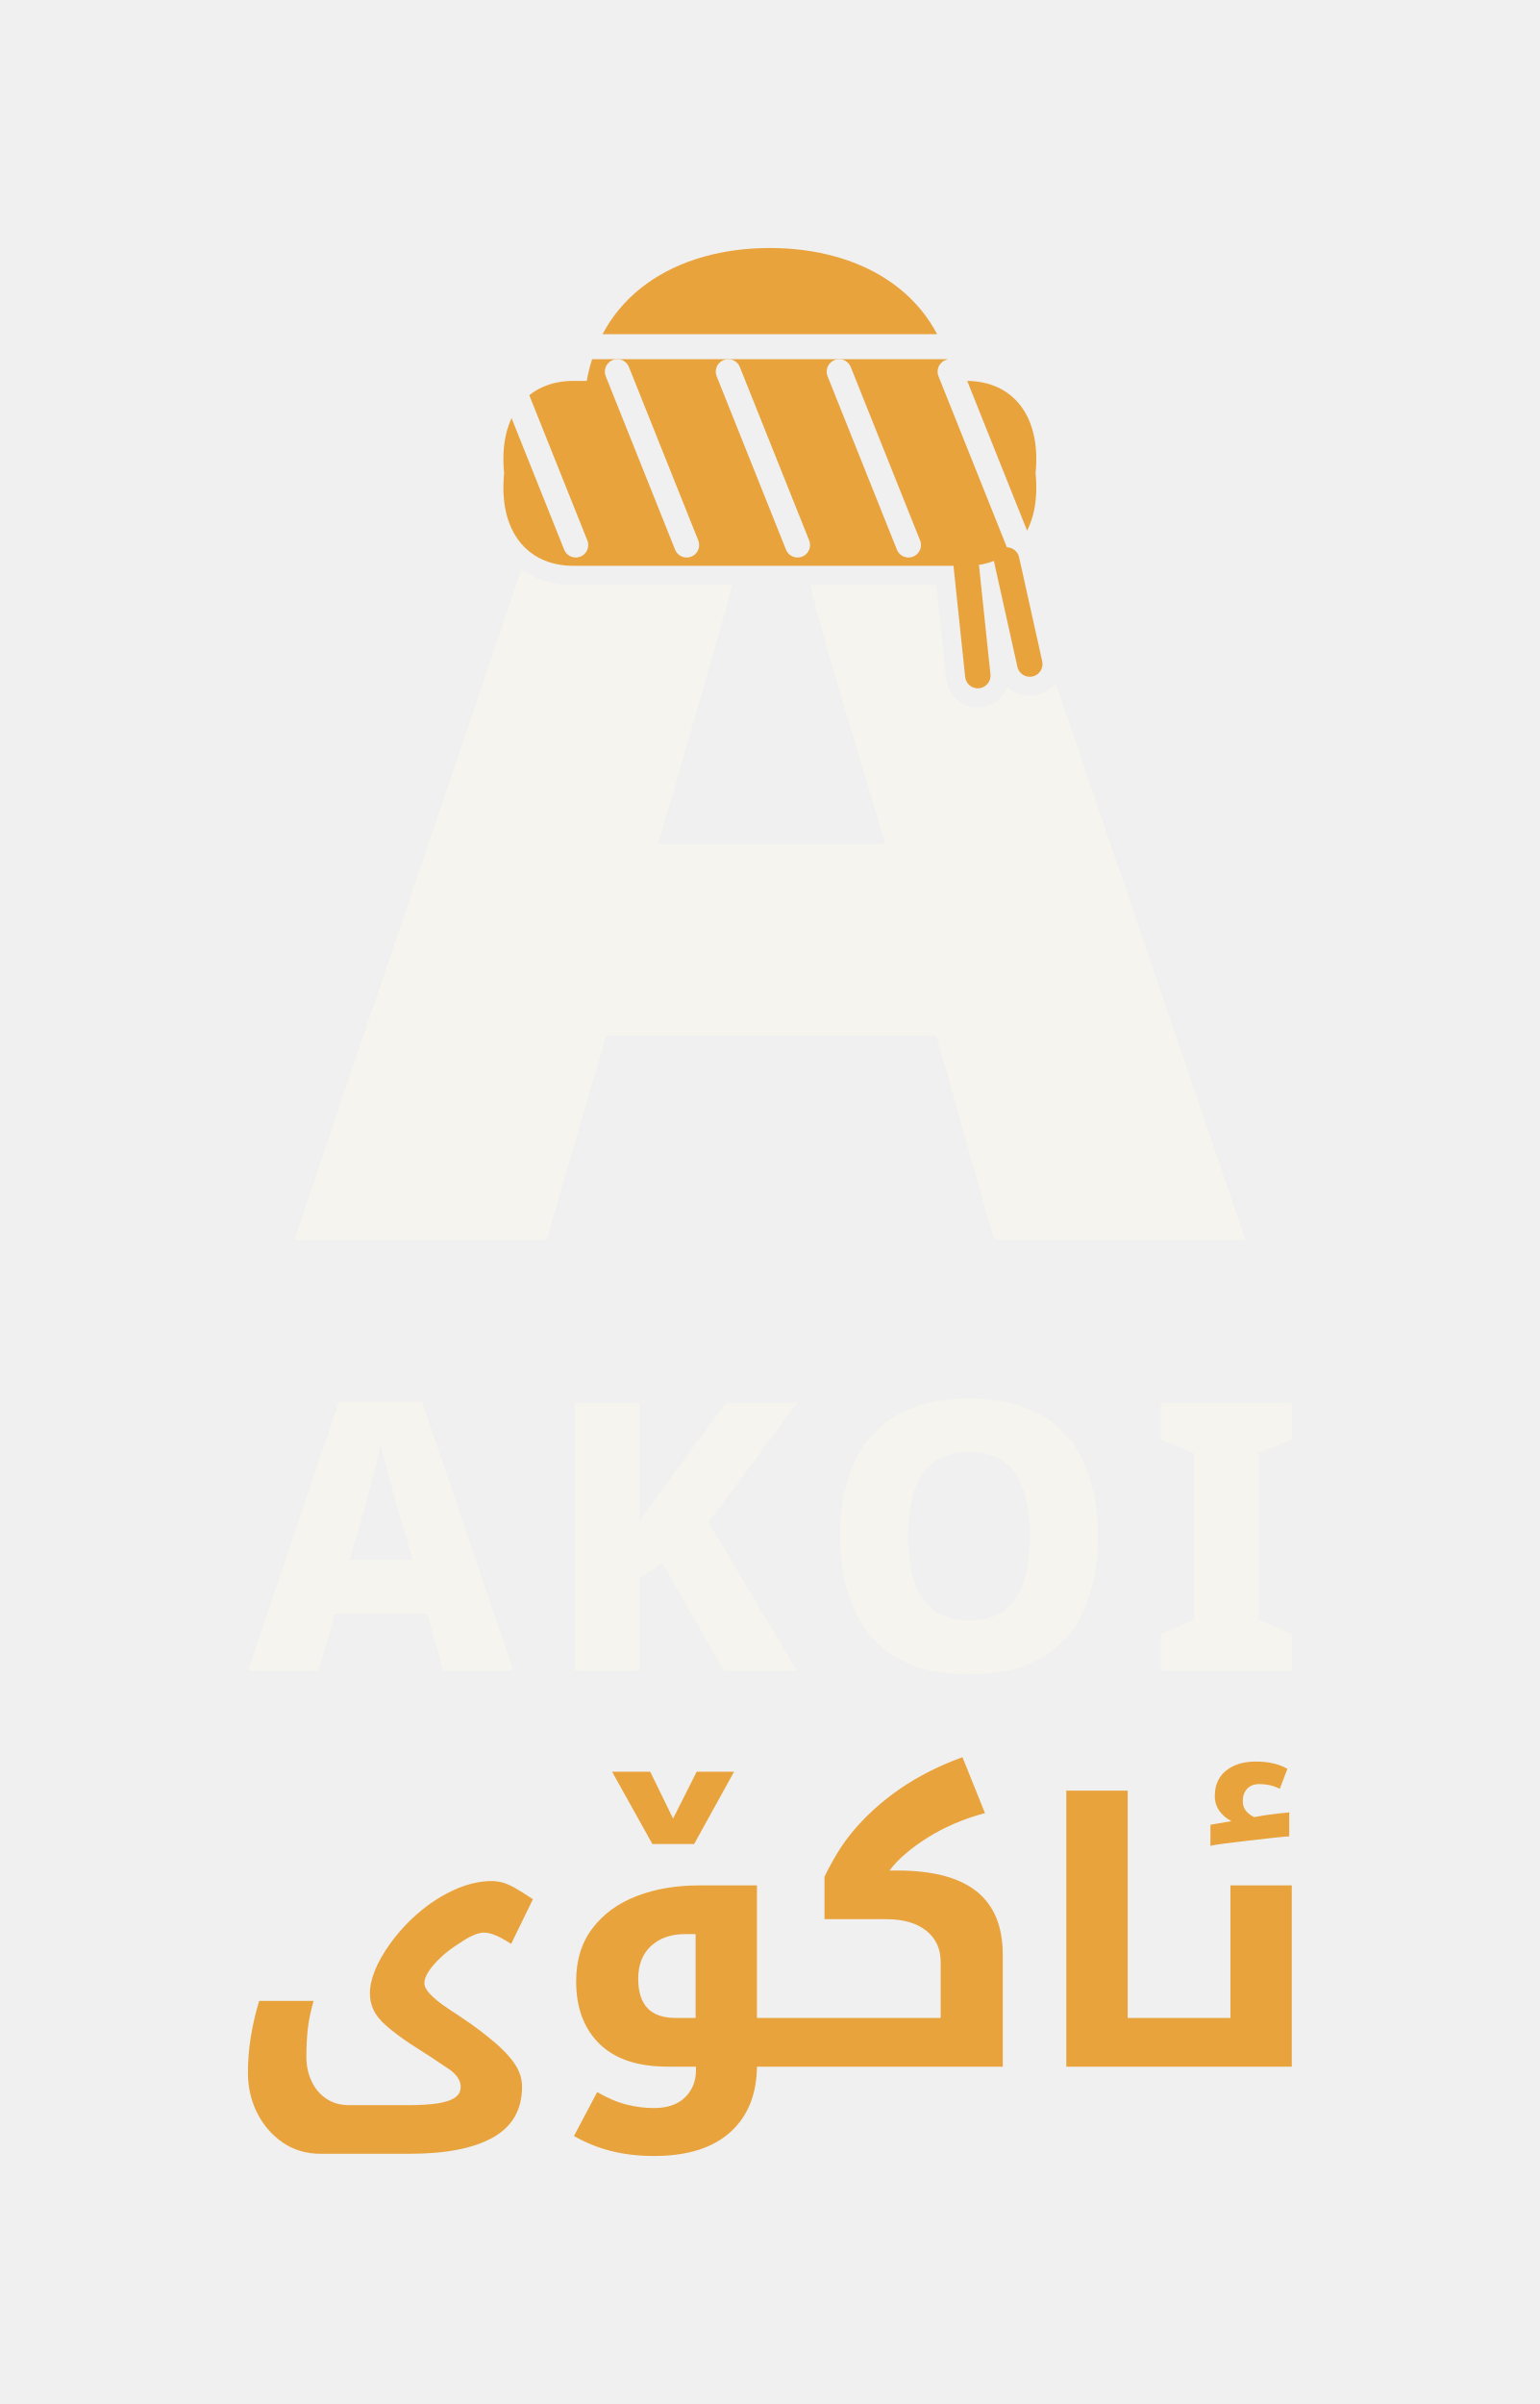
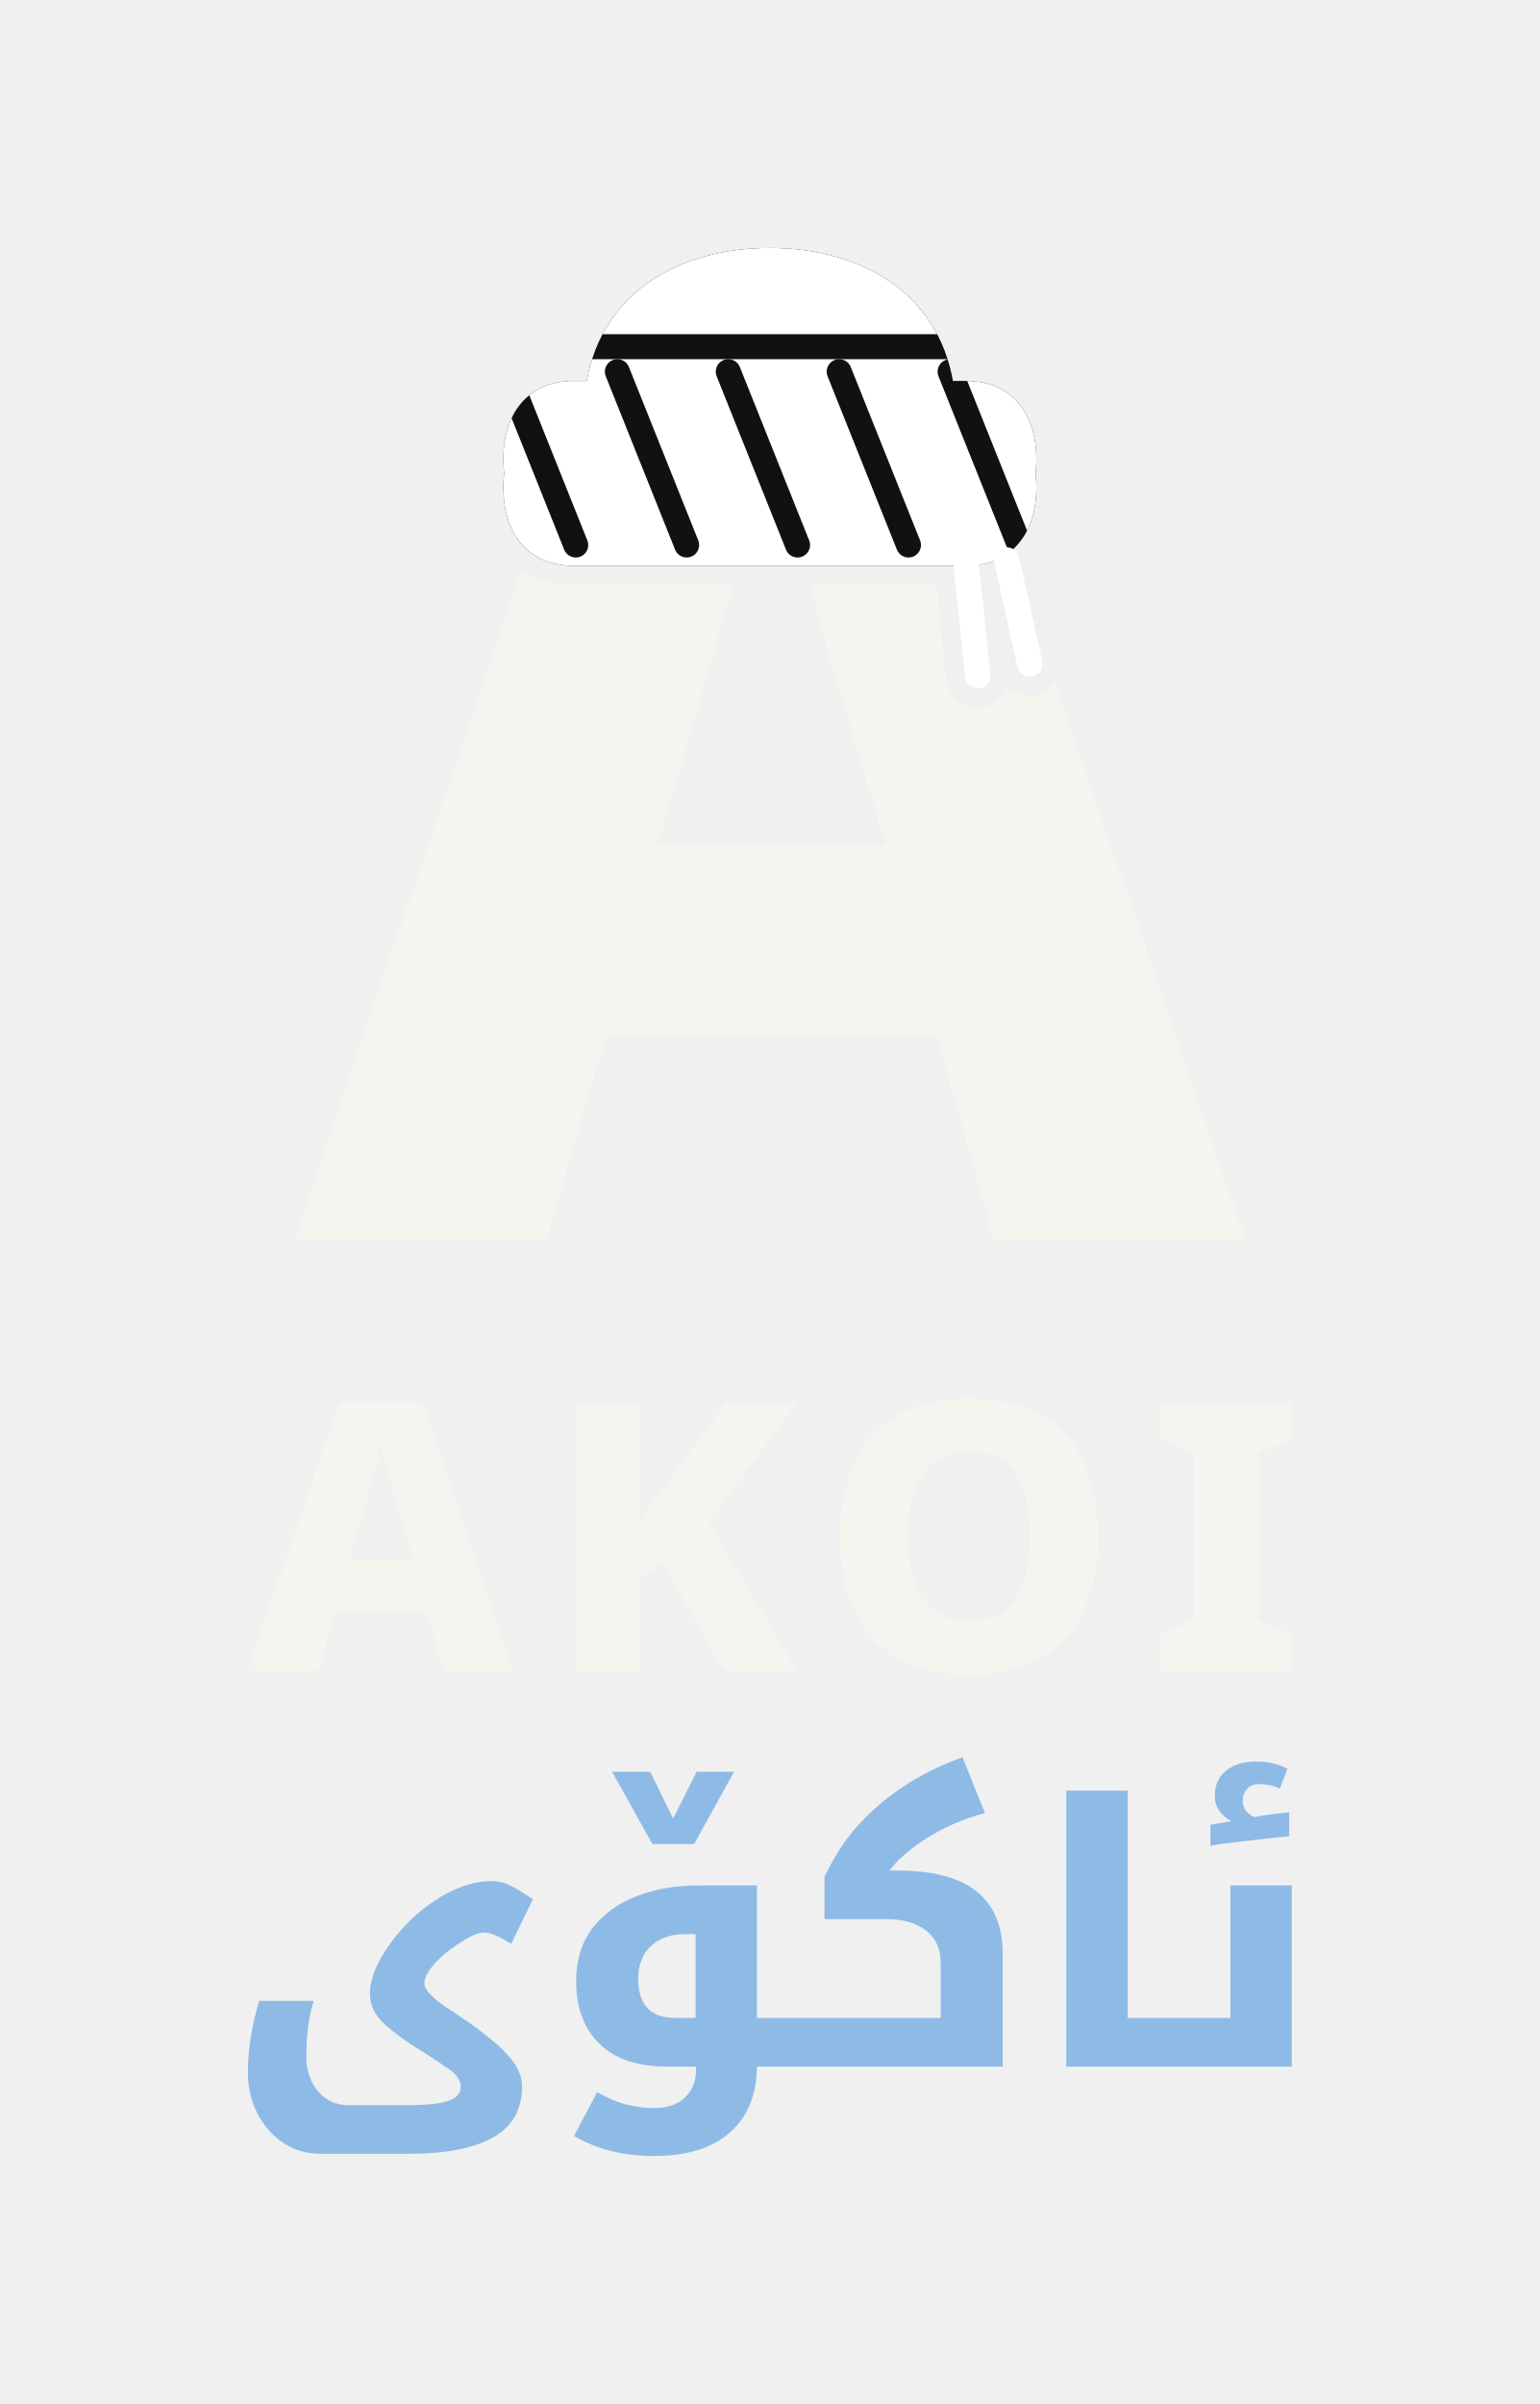
<svg xmlns="http://www.w3.org/2000/svg" viewBox="0 0 410.49 640.72" width="410.49" height="640.72" role="img" aria-label="ئاکۆی — Akoi">
  <defs>
    <mask id="ka6" maskUnits="userSpaceOnUse" x="-2" y="-2" width="4" height="4">
      <rect x="-2" y="-2" width="4" height="4" fill="white" />
      <path transform="translate(0 0.30) scale(1.2) translate(0 -0.30)" d="M-0.23 0.22 C-0.235 0.17 -0.21 0.14 -0.17 0.14 L0.17 0.14 C0.21 0.14 0.235 0.17 0.23 0.22 C0.235 0.27 0.21 0.30 0.17 0.30 L-0.17 0.30 C-0.21 0.30 -0.235 0.27 -0.23 0.22 Z M-0.16 0.15 C-0.15 0.065 -0.08 0.025 0 0.025 C0.08 0.025 0.15 0.065 0.16 0.15 Z" fill="black" stroke="black" stroke-width="0.033" stroke-linejoin="round" />
      <g transform="translate(0 0.30) scale(1.2) translate(0 -0.30)">
        <path d="M0.205 0.295 L0.225 0.385" stroke="black" stroke-width="0.055" stroke-linecap="round" fill="none" />
        <path d="M0.17 0.30 L0.18 0.395" stroke="black" stroke-width="0.055" stroke-linecap="round" fill="none" />
      </g>
      <rect x="-2" y="-2" width="4" height="2.12" fill="black" />
    </mask>
    <mask id="kw6" maskUnits="userSpaceOnUse" x="-2" y="-2" width="4" height="4">
      <rect x="-2" y="-2" width="4" height="4" fill="white" />
      <g transform="translate(0 0.30) scale(1.2) translate(0 -0.30)">
        <path d="M-0.25 0.142 L0.25 0.142" stroke="black" stroke-width="0.018" stroke-linecap="round" fill="none" />
        <path d="M-0.19 0.16 L-0.14 0.285" stroke="black" stroke-width="0.018" stroke-linecap="round" fill="none" />
        <path d="M-0.11 0.16 L-0.06 0.285" stroke="black" stroke-width="0.018" stroke-linecap="round" fill="none" />
        <path d="M-0.03 0.16 L0.02 0.285" stroke="black" stroke-width="0.018" stroke-linecap="round" fill="none" />
        <path d="M0.05 0.16 L0.10 0.285" stroke="black" stroke-width="0.018" stroke-linecap="round" fill="none" />
        <path d="M0.13 0.16 L0.18 0.285" stroke="black" stroke-width="0.018" stroke-linecap="round" fill="none" />
      </g>
    </mask>
  </defs>
  <g transform="translate(205.246 73.797) scale(256.6845)">
    <path d="M0.233 1.0 0.173 0.788H-0.17L-0.232 1.0H-0.494L-0.155 0.0H0.153L0.494 1.0ZM0.061 0.392Q0.054 0.367 0.043 0.324Q0.031 0.28 0.019 0.235Q0.007 0.19 0.0 0.159Q-0.006 0.19 -0.017 0.236Q-0.029 0.282 -0.04 0.324Q-0.052 0.367 -0.059 0.392L-0.116 0.589H0.12Z" fill="#F6F4EF" mask="url(#ka6)" />
    <g transform="translate(0 0.30) scale(1.2) translate(0 -0.30)">
-       <path d="M-0.23 0.22 C-0.235 0.17 -0.21 0.14 -0.17 0.14 L0.17 0.14 C0.21 0.14 0.235 0.17 0.23 0.22 C0.235 0.27 0.21 0.30 0.17 0.30 L-0.17 0.30 C-0.21 0.30 -0.235 0.27 -0.23 0.22 Z M-0.16 0.15 C-0.15 0.065 -0.08 0.025 0 0.025 C0.08 0.025 0.15 0.065 0.16 0.15 Z" fill="#E8A33D" mask="url(#kw6)" />
-       <path d="M0.205 0.295 L0.225 0.385" stroke="#E8A33D" stroke-width="0.022" stroke-linecap="round" fill="none" />
-       <path d="M0.17 0.30 L0.18 0.395" stroke="#E8A33D" stroke-width="0.022" stroke-linecap="round" fill="none" />
+       <path d="M-0.23 0.22 C-0.235 0.17 -0.21 0.14 -0.17 0.14 L0.17 0.14 C0.21 0.14 0.235 0.17 0.23 0.22 C0.235 0.27 0.21 0.30 0.17 0.30 L-0.17 0.30 C-0.21 0.30 -0.235 0.27 -0.23 0.22 Z M-0.16 0.15 C-0.15 0.065 -0.08 0.025 0 0.025 C0.08 0.025 0.15 0.065 0.16 0.15 Z" fill="#111111" />
+       <path d="M-0.23 0.22 C-0.235 0.17 -0.21 0.14 -0.17 0.14 L0.17 0.14 C0.21 0.14 0.235 0.17 0.23 0.22 C0.235 0.27 0.21 0.30 0.17 0.30 L-0.17 0.30 C-0.21 0.30 -0.235 0.27 -0.23 0.22 Z M-0.16 0.15 C-0.15 0.065 -0.08 0.025 0 0.025 C0.08 0.025 0.15 0.065 0.16 0.15 Z" fill="#FFFFFF" mask="url(#kw6)" />
+       <path d="M0.205 0.295 L0.225 0.385" stroke="#FFFFFF" stroke-width="0.022" stroke-linecap="round" fill="none" />
+       <path d="M0.17 0.30 L0.18 0.395" stroke="#FFFFFF" stroke-width="0.022" stroke-linecap="round" fill="none" />
    </g>
  </g>
  <path fill="#F6F4EF" transform="translate(66.096 445.283) scale(1)" d="M52.1 0.0 47.8 -15.2H23.2L18.8 0.0H0.0L24.3 -71.7H46.4L70.8 0.0ZM39.8 -43.6Q39.3 -45.4 38.45 -48.5Q37.6 -51.6 36.75 -54.85Q35.9 -58.1 35.4 -60.3Q35.0 -58.1 34.15 -54.8Q33.3 -51.5 32.5 -48.45Q31.7 -45.4 31.2 -43.6L27.1 -29.5H44.0ZM146.4 0.0H126.9L110.5 -28.7L104.4 -24.7V0.0H87.2V-71.4H104.4V-39.6Q105.8 -41.8 107.35 -44.0Q108.9 -46.2 110.4 -48.3L127.5 -71.4H146.5L122.8 -39.6ZM226.6 -35.8Q226.6 -24.7 223.0 -16.45Q219.4 -8.2 211.8 -3.6Q204.2 1.0 192.2 1.0Q180.4 1.0 172.8 -3.6Q165.2 -8.2 161.55 -16.5Q157.9 -24.8 157.9 -35.9Q157.9 -47.0 161.55 -55.25Q165.2 -63.5 172.85 -68.0Q180.5 -72.5 192.3 -72.5Q204.2 -72.5 211.8 -67.95Q219.4 -63.4 223.0 -55.15Q226.6 -46.9 226.6 -35.8ZM176.0 -35.8Q176.0 -28.9 177.65 -23.85Q179.3 -18.8 182.9 -16.1Q186.5 -13.4 192.2 -13.4Q198.1 -13.4 201.65 -16.1Q205.2 -18.8 206.85 -23.85Q208.5 -28.9 208.5 -35.8Q208.5 -46.3 204.8 -52.3Q201.1 -58.3 192.3 -58.3Q186.5 -58.3 182.9 -55.6Q179.3 -52.9 177.65 -47.85Q176.0 -42.8 176.0 -35.8ZM278.3 0.0H243.4V-9.8L252.2 -13.5V-58.0L243.4 -61.6V-71.4H278.3V-61.6L269.5 -58.0V-13.5L278.3 -9.8Z" />
-   <path fill="#E8A33D" transform="translate(59.804 550.806) scale(0.968)" d="M26.6 24.0Q20.6 24.0 16.1 20.9Q11.6 17.8 9.05 12.75Q6.5 7.7 6.5 1.6Q6.5 -3.2 7.3 -8.2Q8.1 -13.2 9.6 -18.1H24.6Q23.4 -14.0 23.0 -10.45Q22.6 -6.9 22.6 -2.6Q22.6 0.9 24.0 3.95Q25.4 7.0 28.05 8.8Q30.7 10.6 34.3 10.6H50.8Q55.3 10.6 58.5 10.15Q61.7 9.7 63.4 8.6Q65.1 7.5 65.1 5.6Q65.1 4.5 64.6 3.55Q64.1 2.6 63.15 1.7Q62.2 0.8 60.7 -0.1Q59.1 -1.2 56.75 -2.75Q54.4 -4.3 51.2 -6.3Q46.9 -9.2 44.45 -11.4Q42.0 -13.6 41.05 -15.7Q40.1 -17.8 40.1 -20.2Q40.1 -23.1 41.5 -26.55Q42.9 -30.0 45.7 -33.9Q49.5 -39.1 54.2 -42.95Q58.9 -46.8 63.95 -48.95Q69.0 -51.1 73.6 -51.1Q75.1 -51.1 76.6 -50.7Q78.1 -50.3 80.05 -49.2Q82.0 -48.1 85.0 -46.1L79.0 -33.8Q77.6 -34.7 76.3 -35.4Q75.0 -36.1 73.8 -36.5Q72.6 -36.9 71.4 -36.9Q70.3 -36.9 68.65 -36.2Q67.0 -35.5 64.8 -34.0Q61.9 -32.2 59.7 -30.15Q57.5 -28.1 56.3 -26.25Q55.1 -24.4 55.1 -23.0Q55.1 -21.6 56.7 -19.95Q58.3 -18.3 60.45 -16.8Q62.6 -15.3 64.2 -14.3Q66.0 -13.1 68.0 -11.7Q70.0 -10.3 72.5 -8.3Q77.3 -4.5 79.65 -1.25Q82.0 2.0 82.0 5.5Q82.0 15.0 74.0 19.5Q66.0 24.0 50.9 24.0ZM140.4 -81.2 129.4 -61.3H117.9L106.8 -81.2H117.3L123.6 -68.3L130.1 -81.2ZM160.3 -13.4Q160.8 -13.4 160.8 -13.0V-0.5Q160.8 0.0 160.3 0.0H142.2Q141.7 0.0 141.7 -0.5V-13.0Q141.7 -13.4 142.2 -13.4ZM118.4 24.6Q111.8 24.6 106.4 23.2Q101 21.8 96.3 19.1L102.7 7.0Q107 9.5 110.8 10.45Q114.6 11.4 118.3 11.4Q123.9 11.4 126.9 8.45Q129.9 5.5 129.9 1.0V0.0H122.1Q109.7 0.0 103.3 -6.3Q96.9 -12.6 96.9 -23.5Q96.9 -32.2 101.4 -38.1Q105.9 -44.0 113.55 -46.95Q121.2 -49.9 130.7 -49.9H146.7V-0.4Q146.7 11.4 139.4 18.0Q132.1 24.6 118.4 24.6ZM129.8 -13.4V-36.5H127Q121.1 -36.5 117.55 -33.25Q114 -30.0 114 -24.2Q114 -18.8 116.55 -16.1Q119.1 -13.4 124.4 -13.4ZM159.2 0.0Q158.7 0.0 158.7 -0.5V-13.0Q158.7 -13.4 159.2 -13.4H197.3V-28.8Q197.3 -34.3 193.3 -37.45Q189.3 -40.6 182.3 -40.6H165.3V-52.3Q167 -55.8 168.9 -58.9Q170.8 -62.0 173.2 -64.9Q178.8 -71.5 186.25 -76.6Q193.7 -81.7 203.3 -85.2L209.5 -69.8Q205.3 -68.7 201.3 -67.0Q197.3 -65.3 193.85 -63.15Q190.4 -61.0 187.7 -58.7Q185 -56.4 183.2 -54.0H185.3Q200 -54.0 207.2 -48.25Q214.4 -42.5 214.4 -30.8V0.0ZM261.1 -13.4Q261.6 -13.4 261.6 -13.0V-0.5Q261.6 0.0 261.1 0.0H231.9V-76.0H248.8V-13.4ZM271.6 -66.6 277.4 -67.6Q275.5 -68.5 274.15 -70.3Q272.8 -72.1 272.8 -74.5Q272.8 -79.0 275.9 -81.5Q279.0 -84.0 284.1 -84.0Q289.3 -84.0 292.8 -82.0L290.7 -76.5Q289.3 -77.2 287.9 -77.5Q286.5 -77.8 285.1 -77.8Q282.9 -77.8 281.7 -76.5Q280.5 -75.2 280.5 -73.1Q280.5 -71.5 281.4 -70.4Q282.3 -69.3 283.7 -68.7Q285.8 -69.1 287.55 -69.35Q289.3 -69.6 290.8 -69.75Q292.3 -69.9 293.3 -70.0V-63.4Q291.5 -63.3 288.4 -62.95Q285.3 -62.6 281.85 -62.2Q278.4 -61.8 275.6 -61.45Q272.8 -61.1 271.6 -60.8ZM260.1 0.0Q259.6 0.0 259.6 -0.5V-13.0Q259.6 -13.4 260.1 -13.4H277.1V-49.9H294.0V0.0Z" />
+   <path fill="#8EBBE6" transform="translate(59.804 550.806) scale(0.968)" d="M26.6 24.0Q20.6 24.0 16.1 20.9Q11.6 17.8 9.05 12.75Q6.5 7.7 6.5 1.6Q6.5 -3.2 7.3 -8.2Q8.1 -13.2 9.6 -18.1H24.6Q23.4 -14.0 23.0 -10.45Q22.6 -6.9 22.6 -2.6Q22.6 0.9 24.0 3.95Q25.4 7.0 28.05 8.8Q30.7 10.6 34.3 10.6H50.8Q55.3 10.6 58.5 10.15Q61.7 9.7 63.4 8.6Q65.1 7.5 65.1 5.6Q65.1 4.5 64.6 3.55Q64.1 2.6 63.15 1.7Q62.2 0.8 60.7 -0.1Q59.1 -1.2 56.75 -2.75Q54.4 -4.3 51.2 -6.3Q46.9 -9.2 44.45 -11.4Q42.0 -13.6 41.05 -15.7Q40.1 -17.8 40.1 -20.2Q40.1 -23.1 41.5 -26.55Q42.9 -30.0 45.7 -33.9Q49.5 -39.1 54.2 -42.95Q58.9 -46.8 63.95 -48.95Q69.0 -51.1 73.6 -51.1Q75.1 -51.1 76.6 -50.7Q78.1 -50.3 80.05 -49.2Q82.0 -48.1 85.0 -46.1L79.0 -33.8Q77.6 -34.7 76.3 -35.4Q75.0 -36.1 73.8 -36.5Q72.6 -36.9 71.4 -36.9Q70.3 -36.9 68.65 -36.2Q67.0 -35.5 64.8 -34.0Q61.9 -32.2 59.7 -30.15Q57.5 -28.1 56.3 -26.25Q55.1 -24.4 55.1 -23.0Q55.1 -21.6 56.7 -19.95Q58.3 -18.3 60.45 -16.8Q62.6 -15.3 64.2 -14.3Q66.0 -13.1 68.0 -11.7Q70.0 -10.3 72.5 -8.3Q77.3 -4.5 79.65 -1.25Q82.0 2.0 82.0 5.5Q82.0 15.0 74.0 19.5Q66.0 24.0 50.9 24.0ZM140.4 -81.2 129.4 -61.3H117.9L106.8 -81.2H117.3L123.6 -68.3L130.1 -81.2ZM160.3 -13.4Q160.8 -13.4 160.8 -13.0V-0.5Q160.8 0.0 160.3 0.0H142.2Q141.7 0.0 141.7 -0.5V-13.0Q141.7 -13.4 142.2 -13.4ZM118.4 24.6Q111.8 24.6 106.4 23.2Q101 21.8 96.3 19.1L102.7 7.0Q107 9.5 110.8 10.45Q114.6 11.4 118.3 11.4Q123.9 11.4 126.9 8.45Q129.9 5.5 129.9 1.0V0.0H122.1Q109.7 0.0 103.3 -6.3Q96.9 -12.6 96.9 -23.5Q96.9 -32.2 101.4 -38.1Q105.9 -44.0 113.55 -46.95Q121.2 -49.9 130.7 -49.9H146.7V-0.4Q146.7 11.4 139.4 18.0Q132.1 24.6 118.4 24.6ZM129.8 -13.4V-36.5H127Q121.1 -36.5 117.55 -33.25Q114 -30.0 114 -24.2Q114 -18.8 116.55 -16.1Q119.1 -13.4 124.4 -13.4ZM159.2 0.0Q158.7 0.0 158.7 -0.5V-13.0Q158.7 -13.4 159.2 -13.4H197.3V-28.8Q197.3 -34.3 193.3 -37.45Q189.3 -40.6 182.3 -40.6H165.3V-52.3Q167 -55.8 168.9 -58.9Q170.8 -62.0 173.2 -64.9Q178.8 -71.5 186.25 -76.6Q193.7 -81.7 203.3 -85.2L209.5 -69.8Q205.3 -68.7 201.3 -67.0Q197.3 -65.3 193.85 -63.15Q190.4 -61.0 187.7 -58.7Q185 -56.4 183.2 -54.0H185.3Q200 -54.0 207.2 -48.25Q214.4 -42.5 214.4 -30.8V0.0ZM261.1 -13.4Q261.6 -13.4 261.6 -13.0V-0.5Q261.6 0.0 261.1 0.0H231.9V-76.0H248.8V-13.4ZM271.6 -66.6 277.4 -67.6Q275.5 -68.5 274.15 -70.3Q272.8 -72.1 272.8 -74.5Q272.8 -79.0 275.9 -81.5Q279.0 -84.0 284.1 -84.0Q289.3 -84.0 292.8 -82.0L290.7 -76.5Q289.3 -77.2 287.9 -77.5Q286.5 -77.8 285.1 -77.8Q282.9 -77.8 281.7 -76.5Q280.5 -75.2 280.5 -73.1Q280.5 -71.5 281.4 -70.4Q282.3 -69.3 283.7 -68.7Q285.8 -69.1 287.55 -69.35Q289.3 -69.6 290.8 -69.75Q292.3 -69.9 293.3 -70.0V-63.4Q291.5 -63.3 288.4 -62.95Q285.3 -62.6 281.85 -62.2Q278.4 -61.8 275.6 -61.45Q272.8 -61.1 271.6 -60.8ZM260.1 0.0Q259.6 0.0 259.6 -0.5V-13.0Q259.6 -13.4 260.1 -13.4H277.1V-49.9H294.0V0.0Z" />
</svg>
